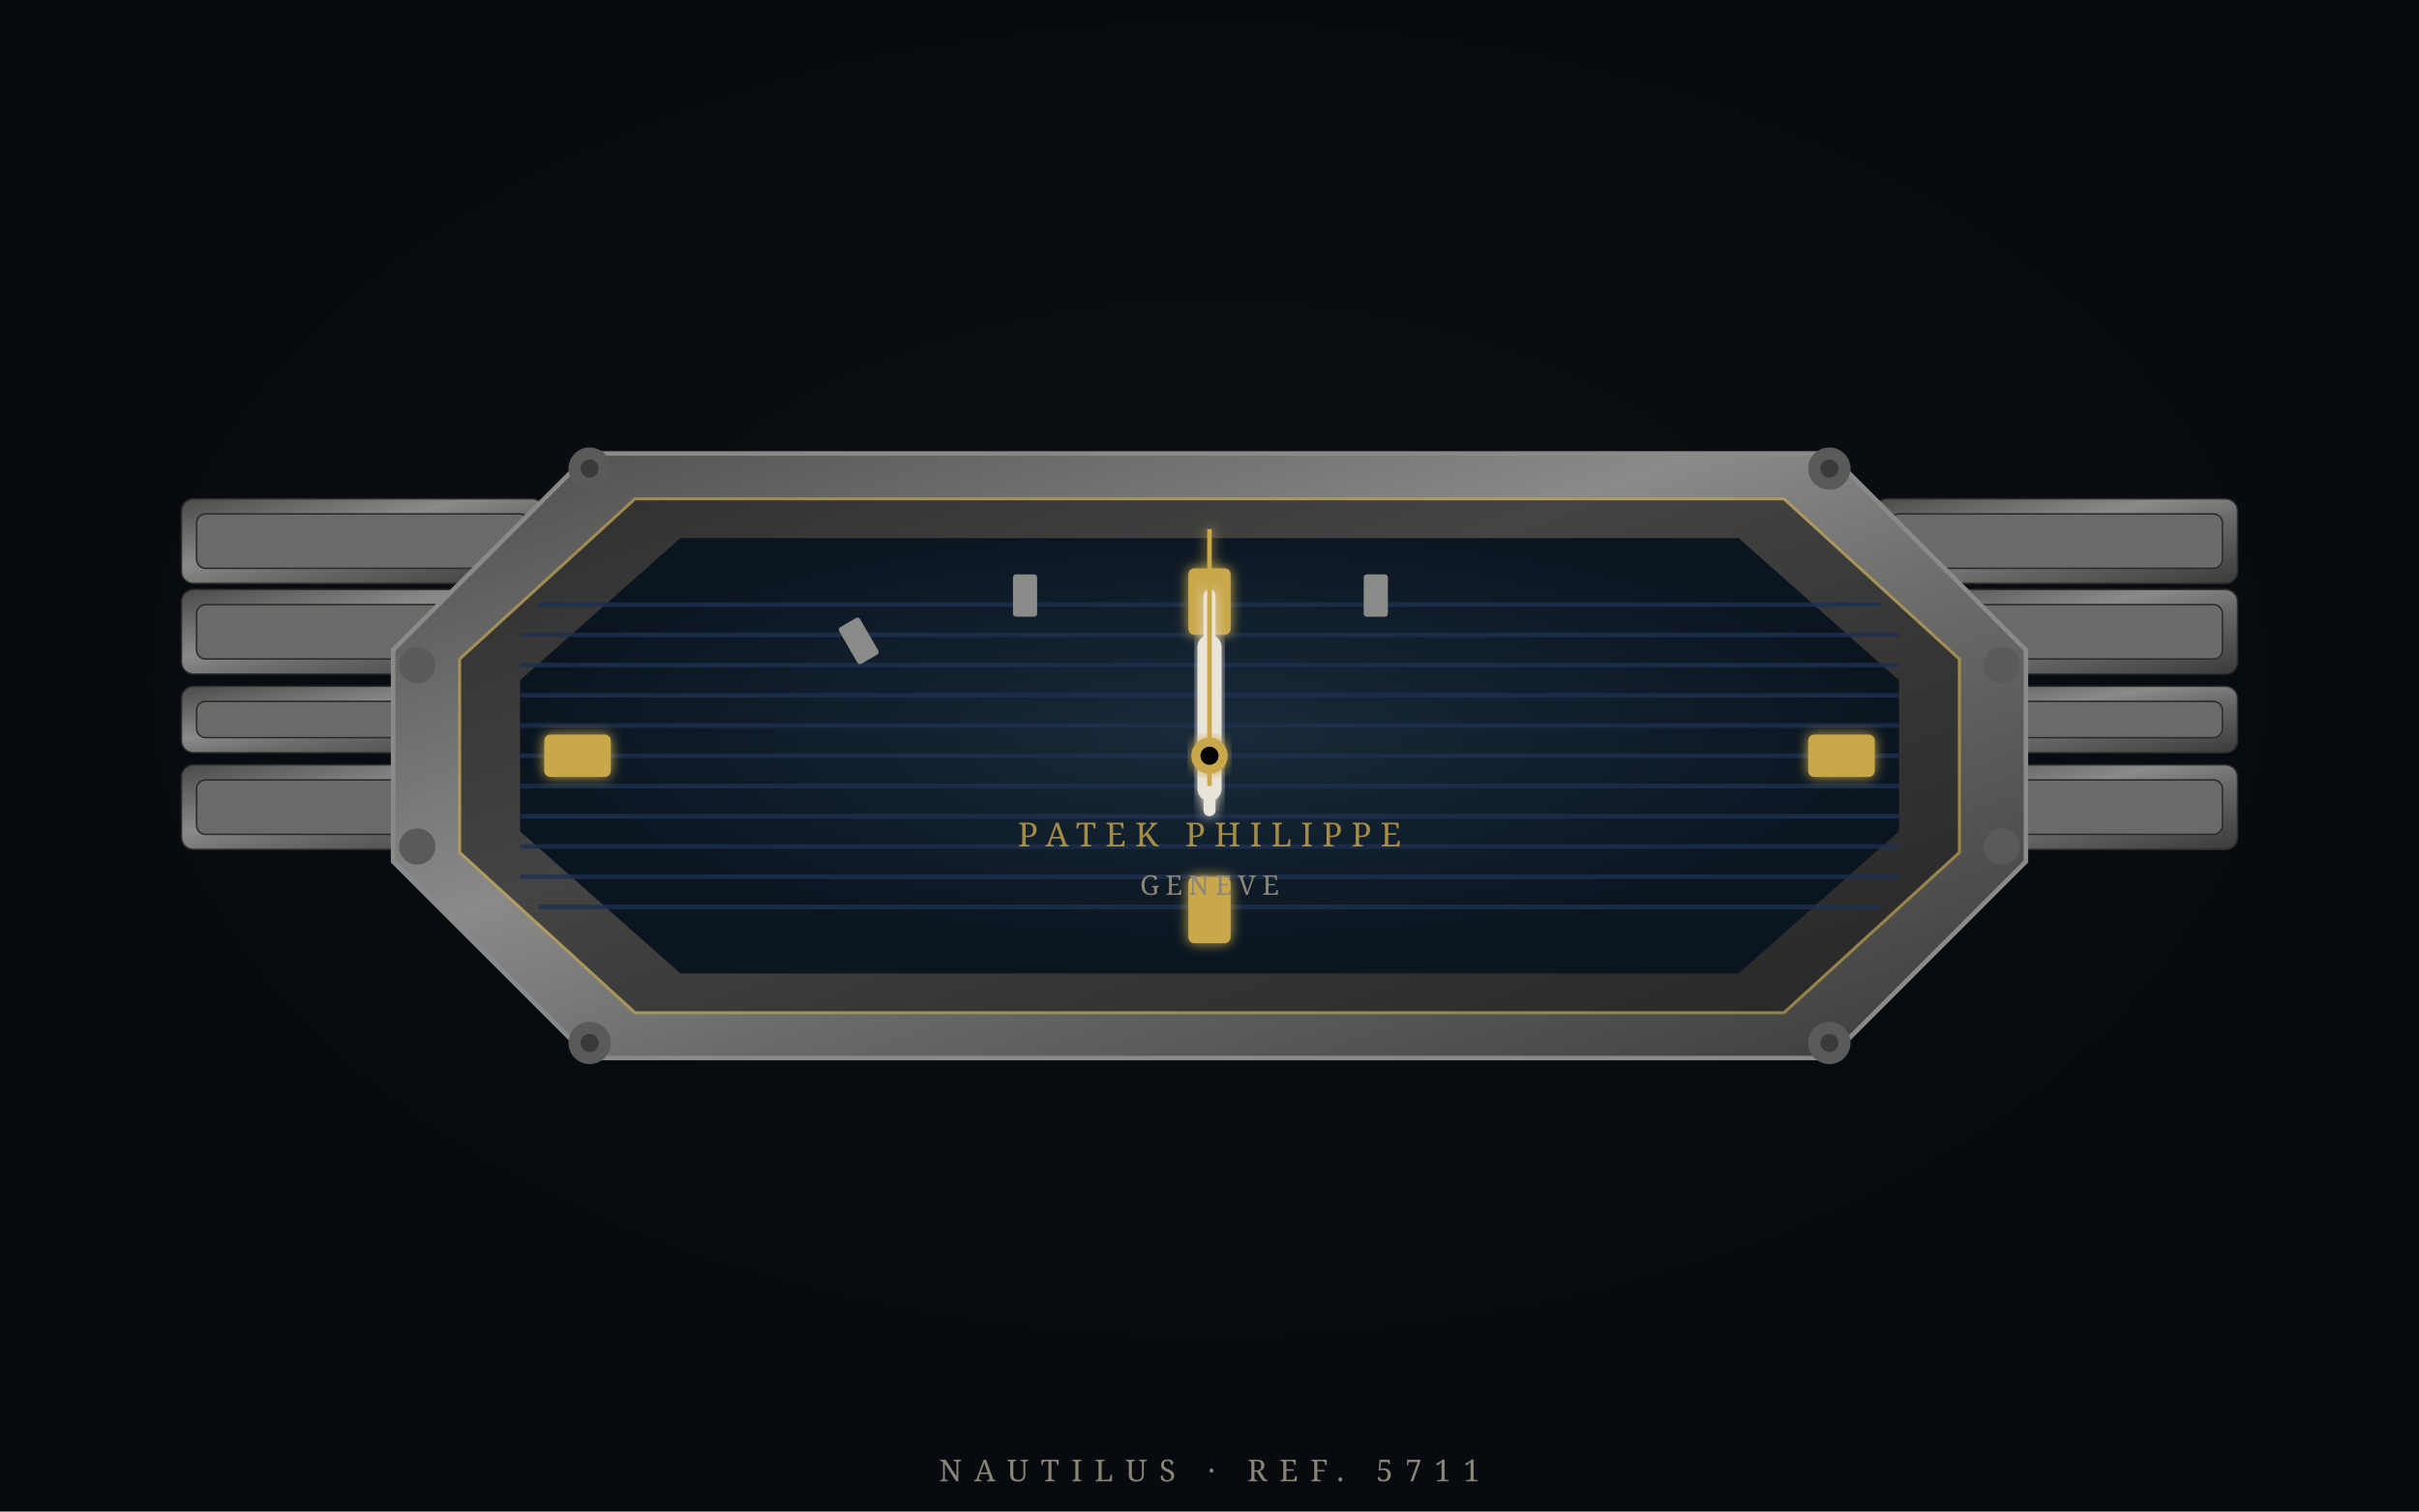
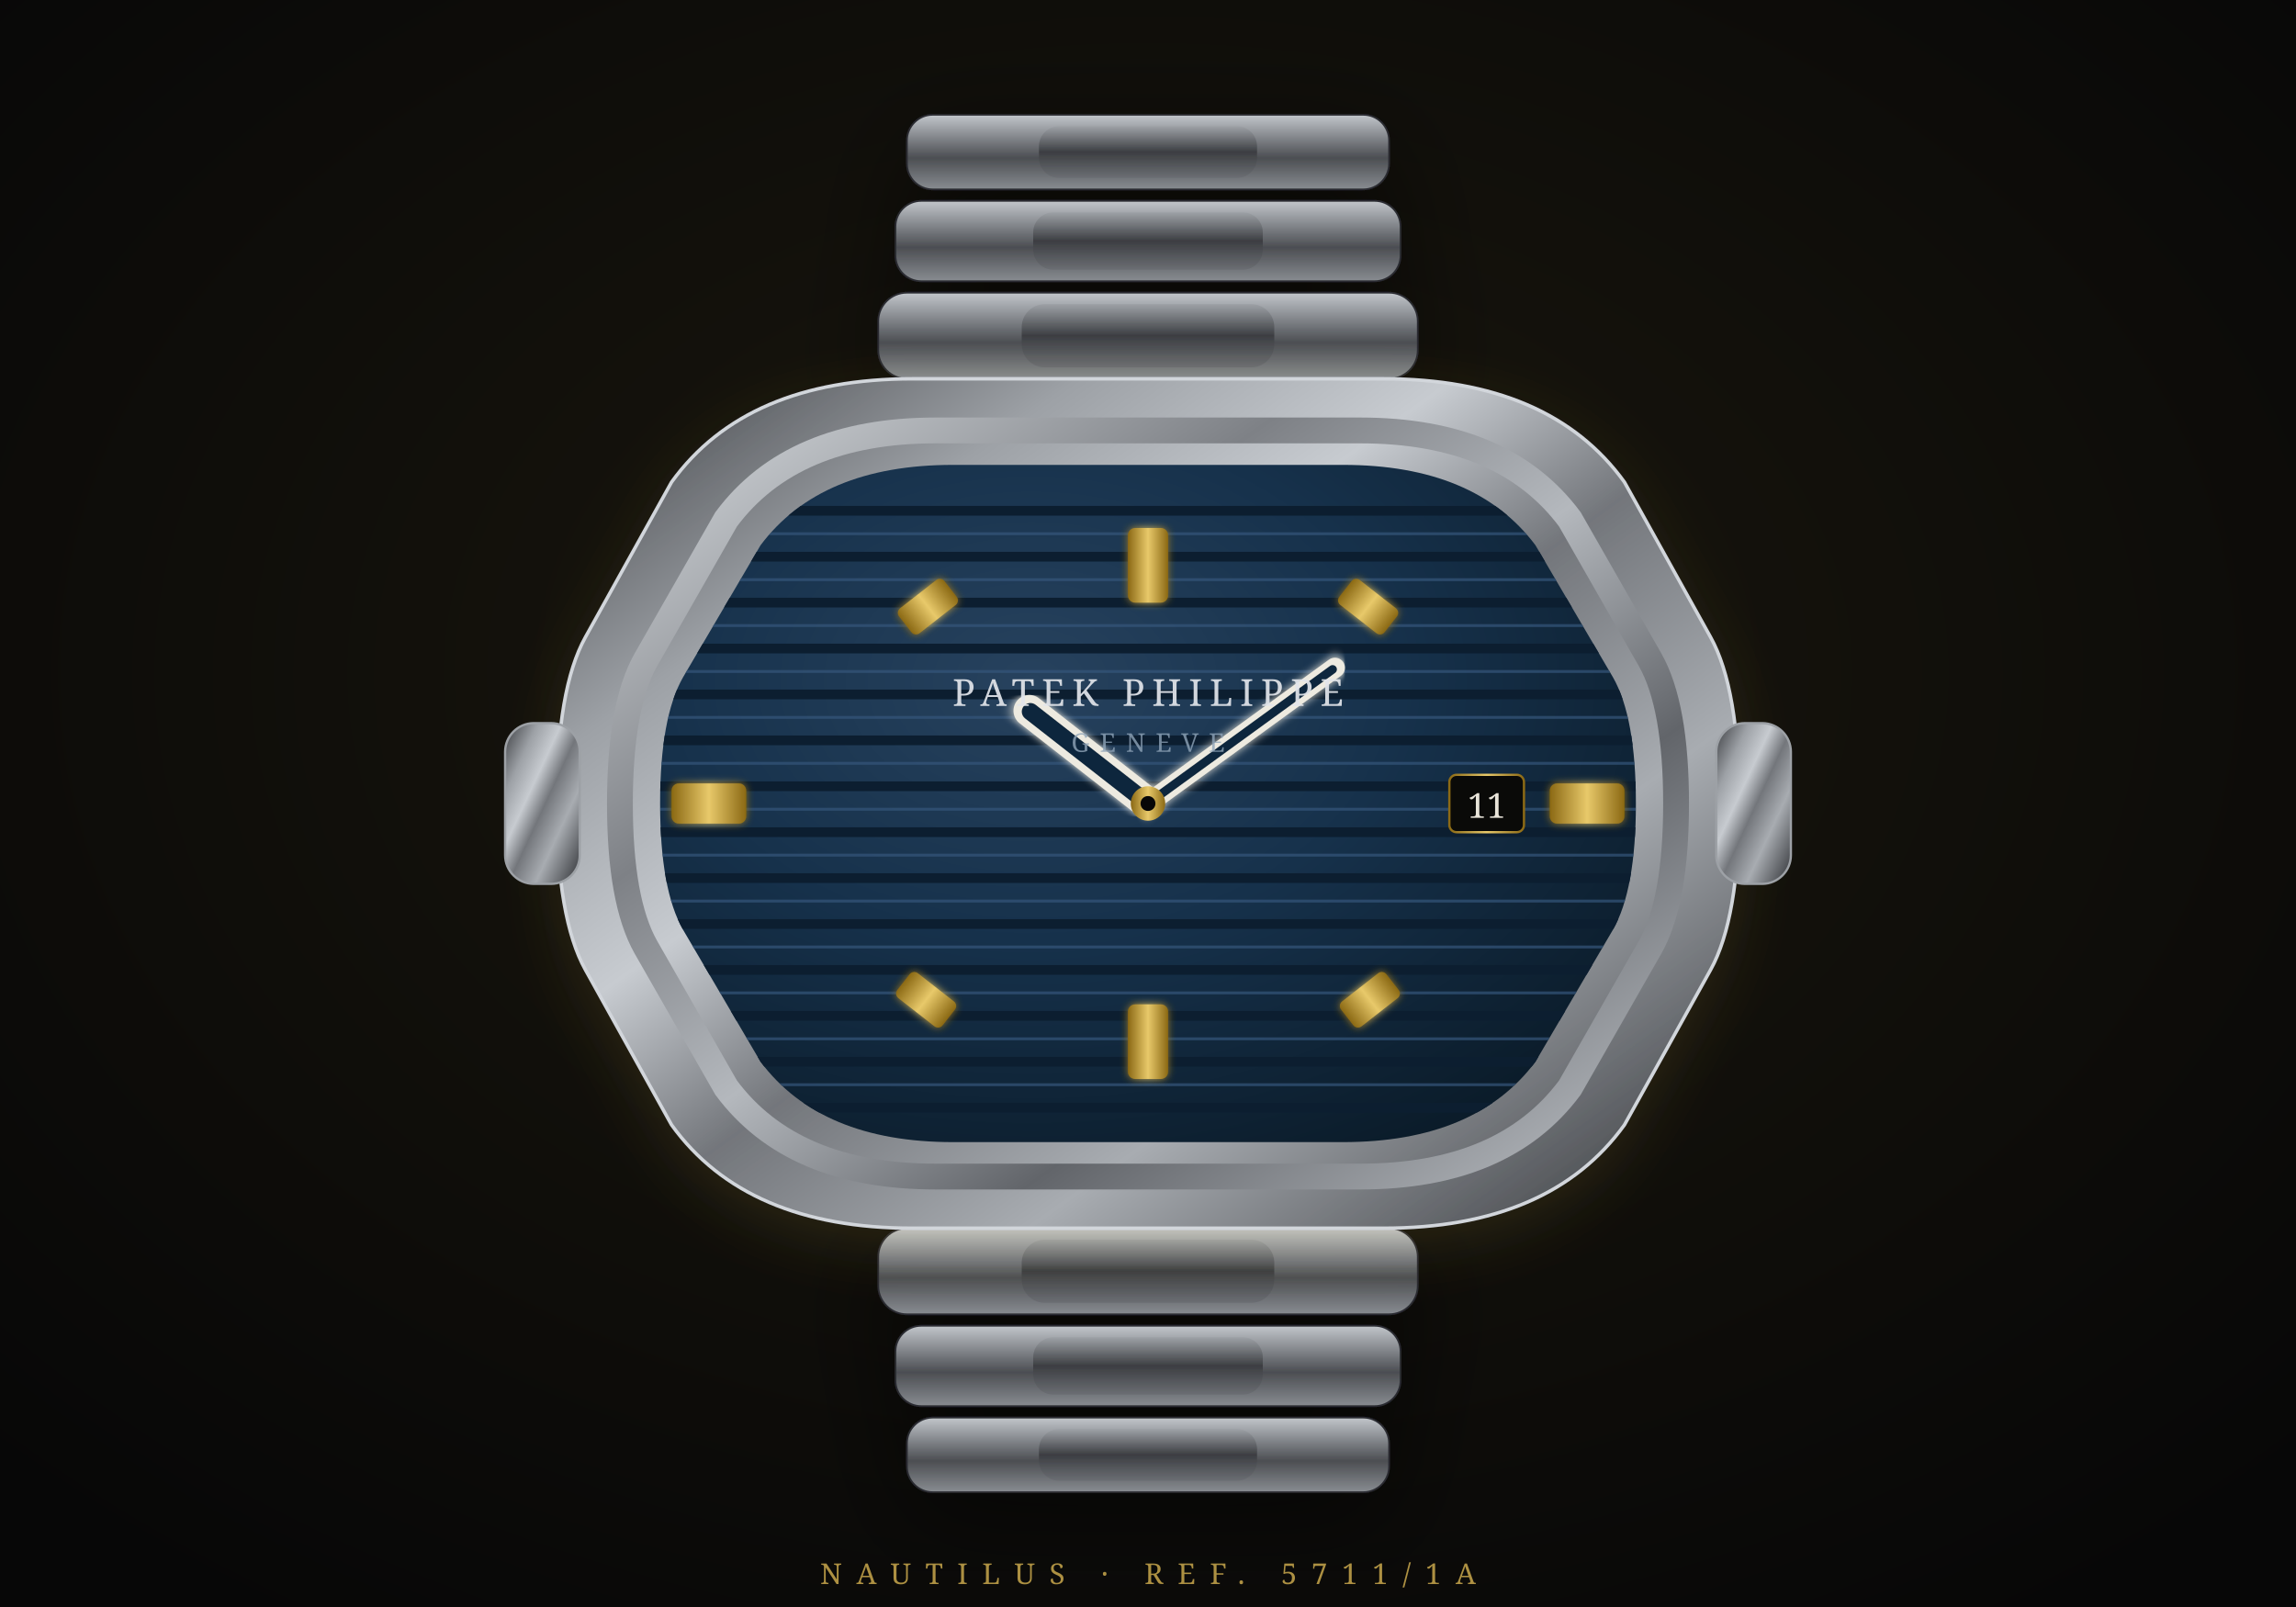
- <svg xmlns="http://www.w3.org/2000/svg" viewBox="0 0 800 500" width="800" height="500">
+ <svg xmlns="http://www.w3.org/2000/svg" viewBox="0 0 800 560" width="800" height="560" role="img" aria-label="Patek Philippe Nautilus reference 5711 illustration">
  <defs>
-     <radialGradient id="dialGrad" cx="50%" cy="45%" r="50%">
-       <stop offset="0%" stop-color="#1A2A3A" />
-       <stop offset="100%" stop-color="#0A1520" />
+     <radialGradient id="npDial" cx="38%" cy="32%" r="85%">
+       <stop offset="0%" stop-color="#27425E" />
+       <stop offset="45%" stop-color="#16314B" />
+       <stop offset="100%" stop-color="#091824" />
    </radialGradient>
-     <linearGradient id="caseGrad" x1="0%" y1="0%" x2="100%" y2="100%">
-       <stop offset="0%" stop-color="#4A4A48" />
-       <stop offset="40%" stop-color="#8A8A88" />
-       <stop offset="60%" stop-color="#6A6A68" />
-       <stop offset="100%" stop-color="#3A3A38" />
+     <linearGradient id="npCase" x1="0%" y1="0%" x2="100%" y2="100%">
+       <stop offset="0%" stop-color="#3A3C40" />
+       <stop offset="22%" stop-color="#9DA1A6" />
+       <stop offset="38%" stop-color="#C7CBD0" />
+       <stop offset="52%" stop-color="#73767B" />
+       <stop offset="70%" stop-color="#A8ACB1" />
+       <stop offset="100%" stop-color="#2E3034" />
    </linearGradient>
-     <linearGradient id="goldGrad" x1="0%" y1="0%" x2="100%" y2="0%">
+     <linearGradient id="npBezel" x1="0%" y1="0%" x2="100%" y2="100%">
+       <stop offset="0%" stop-color="#D6DADE" />
+       <stop offset="30%" stop-color="#7E8186" />
+       <stop offset="50%" stop-color="#B4B8BD" />
+       <stop offset="70%" stop-color="#62656A" />
+       <stop offset="100%" stop-color="#C0C4C9" />
+     </linearGradient>
+     <linearGradient id="npLink" x1="0%" y1="0%" x2="0%" y2="100%">
+       <stop offset="0%" stop-color="#C2C6CB" />
+       <stop offset="42%" stop-color="#6B6E73" />
+       <stop offset="58%" stop-color="#4C4E52" />
+       <stop offset="100%" stop-color="#888C91" />
+     </linearGradient>
+     <linearGradient id="npLinkCentre" x1="0%" y1="0%" x2="0%" y2="100%">
+       <stop offset="0%" stop-color="#9DA1A6" />
+       <stop offset="50%" stop-color="#3C3E42" />
+       <stop offset="100%" stop-color="#6B6E73" />
+     </linearGradient>
+     <linearGradient id="npGold" x1="0%" y1="0%" x2="100%" y2="0%">
      <stop offset="0%" stop-color="#8B6914" />
-       <stop offset="50%" stop-color="#C9A84C" />
+       <stop offset="50%" stop-color="#E8C96A" />
      <stop offset="100%" stop-color="#8B6914" />
    </linearGradient>
-     <filter id="glow">
-       <feGaussianBlur stdDeviation="2" result="blur" />
+     <radialGradient id="npVignette" cx="50%" cy="42%" r="70%">
+       <stop offset="0%" stop-color="#C9A84C" stop-opacity="0.10" />
+       <stop offset="100%" stop-color="#C9A84C" stop-opacity="0" />
+     </radialGradient>
+     <filter id="npGlow" x="-40%" y="-40%" width="180%" height="180%">
+       <feGaussianBlur stdDeviation="1.4" result="b" />
      <feMerge>
-         <feMergeNode in="blur" />
+         <feMergeNode in="b" />
        <feMergeNode in="SourceGraphic" />
      </feMerge>
    </filter>
+     <filter id="npSoftShadow" x="-30%" y="-30%" width="160%" height="160%">
+       <feDropShadow dx="0" dy="10" stdDeviation="18" flood-color="#000000" flood-opacity="0.55" />
+     </filter>
+     <filter id="npCaseShadow" x="-30%" y="-30%" width="160%" height="160%">
+       <feDropShadow dx="0" dy="6" stdDeviation="10" flood-color="#C9A84C" flood-opacity="0.14" />
+     </filter>
  </defs>
-   <rect width="800" height="500" fill="#050505" />
-   <rect width="800" height="500" fill="url(#dialGrad)" opacity="0.3" />
-   <g fill="url(#caseGrad)" stroke="#2A2A28" stroke-width="0.5">
-     <rect x="60" y="195" width="120" height="28" rx="4" />
-     <rect x="65" y="200" width="110" height="18" rx="3" fill="#6A6A68" />
-     <rect x="60" y="227" width="120" height="22" rx="4" />
-     <rect x="65" y="232" width="110" height="12" rx="3" fill="#6A6A68" />
-     <rect x="60" y="253" width="120" height="28" rx="4" />
-     <rect x="65" y="258" width="110" height="18" rx="3" fill="#6A6A68" />
-     <rect x="60" y="165" width="120" height="28" rx="4" />
-     <rect x="65" y="170" width="110" height="18" rx="3" fill="#6A6A68" />
+   <rect width="800" height="560" fill="#070707" />
+   <rect width="800" height="560" fill="url(#npVignette)" />
+   <g filter="url(#npSoftShadow)">
+     <g>
+       <g>
+         <rect x="316" y="40" width="168" height="26" rx="9" fill="url(#npLink)" stroke="#2A2C30" stroke-width="0.6" />
+         <rect x="362" y="44" width="76" height="18" rx="7" fill="url(#npLinkCentre)" />
+       </g>
+       <g>
+         <rect x="312" y="70" width="176" height="28" rx="9" fill="url(#npLink)" stroke="#2A2C30" stroke-width="0.6" />
+         <rect x="360" y="74" width="80" height="20" rx="7" fill="url(#npLinkCentre)" />
+       </g>
+       <g>
+         <rect x="306" y="102" width="188" height="30" rx="10" fill="url(#npLink)" stroke="#2A2C30" stroke-width="0.6" />
+         <rect x="356" y="106" width="88" height="22" rx="8" fill="url(#npLinkCentre)" />
+       </g>
+     </g>
  </g>
-   <g fill="url(#caseGrad)" stroke="#2A2A28" stroke-width="0.5">
-     <rect x="620" y="195" width="120" height="28" rx="4" />
-     <rect x="625" y="200" width="110" height="18" rx="3" fill="#6A6A68" />
-     <rect x="620" y="227" width="120" height="22" rx="4" />
-     <rect x="625" y="232" width="110" height="12" rx="3" fill="#6A6A68" />
-     <rect x="620" y="253" width="120" height="28" rx="4" />
-     <rect x="625" y="258" width="110" height="18" rx="3" fill="#6A6A68" />
-     <rect x="620" y="165" width="120" height="28" rx="4" />
-     <rect x="625" y="170" width="110" height="18" rx="3" fill="#6A6A68" />
+   <g filter="url(#npSoftShadow)">
+     <g>
+       <rect x="306" y="428" width="188" height="30" rx="10" fill="url(#npLink)" stroke="#2A2C30" stroke-width="0.6" />
+       <rect x="356" y="432" width="88" height="22" rx="8" fill="url(#npLinkCentre)" />
+     </g>
+     <g>
+       <rect x="312" y="462" width="176" height="28" rx="9" fill="url(#npLink)" stroke="#2A2C30" stroke-width="0.6" />
+       <rect x="360" y="466" width="80" height="20" rx="7" fill="url(#npLinkCentre)" />
+     </g>
+     <g>
+       <rect x="316" y="494" width="168" height="26" rx="9" fill="url(#npLink)" stroke="#2A2C30" stroke-width="0.6" />
+       <rect x="362" y="498" width="76" height="18" rx="7" fill="url(#npLinkCentre)" />
+     </g>
  </g>
-   <polygon points="195,150 605,150 670,215 670,285 605,350 195,350 130,285 130,215" fill="url(#caseGrad)" stroke="#8A8A88" stroke-width="1.5" />
-   <g fill="#5A5A58">
-     <circle cx="195" cy="155" r="7" />
-     <circle cx="605" cy="155" r="7" />
-     <circle cx="195" cy="345" r="7" />
-     <circle cx="605" cy="345" r="7" />
-     <circle cx="138" cy="220" r="6" />
-     <circle cx="662" cy="220" r="6" />
-     <circle cx="138" cy="280" r="6" />
-     <circle cx="662" cy="280" r="6" />
+   <g filter="url(#npCaseShadow)">
+     <path d="M 318 132              L 482 132              Q 540 132 566 168              L 596 222              Q 606 240 606 280              Q 606 320 596 338              L 566 392              Q 540 428 482 428              L 318 428              Q 260 428 234 392              L 204 338              Q 194 320 194 280              Q 194 240 204 222              L 234 168              Q 260 132 318 132 Z" fill="url(#npCase)" stroke="#D2D6DB" stroke-width="1.2" />
  </g>
-   <g fill="#3A3A38">
-     <circle cx="195" cy="155" r="3" />
-     <circle cx="605" cy="155" r="3" />
-     <circle cx="195" cy="345" r="3" />
-     <circle cx="605" cy="345" r="3" />
+   <g fill="url(#npCase)" stroke="#9DA1A6" stroke-width="0.8">
+     <rect x="176" y="252" width="26" height="56" rx="10" />
+     <rect x="598" y="252" width="26" height="56" rx="10" />
  </g>
-   <polygon points="210,165 590,165 648,218 648,282 590,335 210,335 152,282 152,218" fill="#151515" stroke="#C9A84C" stroke-width="1" opacity="0.6" />
-   <polygon points="225,178 575,178 628,225 628,275 575,322 225,322 172,275 172,225" fill="url(#dialGrad)" />
-   <g stroke="#1E3050" stroke-width="1.5" opacity="0.8">
-     <line x1="178" y1="200" x2="622" y2="200" />
-     <line x1="172" y1="210" x2="628" y2="210" />
-     <line x1="172" y1="220" x2="628" y2="220" />
-     <line x1="172" y1="230" x2="628" y2="230" />
-     <line x1="172" y1="240" x2="628" y2="240" />
-     <line x1="172" y1="250" x2="628" y2="250" />
-     <line x1="172" y1="260" x2="628" y2="260" />
-     <line x1="172" y1="270" x2="628" y2="270" />
-     <line x1="172" y1="280" x2="628" y2="280" />
-     <line x1="172" y1="290" x2="628" y2="290" />
-     <line x1="178" y1="300" x2="622" y2="300" />
+   <path d="M 326 150            L 474 150            Q 524 150 547 181            L 575 230            Q 584 246 584 280            Q 584 314 575 330            L 547 379            Q 524 410 474 410            L 326 410            Q 276 410 253 379            L 225 330            Q 216 314 216 280            Q 216 246 225 230            L 253 181            Q 276 150 326 150 Z" fill="none" stroke="url(#npBezel)" stroke-width="9" />
+   <g>
+     <g>
+       <circle cx="300" cy="176" r="5.5" fill="#5A5D62" />
+       <circle cx="300" cy="176" r="5.5" fill="none" stroke="#222428" stroke-width="0.5" />
+       <line x1="296.5" y1="172.5" x2="303.5" y2="179.5" stroke="#2A2C30" stroke-width="1.1" />
+     </g>
+     <g>
+       <circle cx="500" cy="176" r="5.5" fill="#5A5D62" />
+       <line x1="496.5" y1="172.5" x2="503.5" y2="179.5" stroke="#2A2C30" stroke-width="1.1" />
+     </g>
+     <g>
+       <circle cx="300" cy="384" r="5.5" fill="#5A5D62" />
+       <line x1="296.5" y1="380.5" x2="303.5" y2="387.5" stroke="#2A2C30" stroke-width="1.1" />
+     </g>
+     <g>
+       <circle cx="500" cy="384" r="5.5" fill="#5A5D62" />
+       <line x1="496.5" y1="380.5" x2="503.5" y2="387.5" stroke="#2A2C30" stroke-width="1.1" />
+     </g>
  </g>
-   <g fill="#C9A84C" filter="url(#glow)">
-     <rect x="393" y="188" width="14" height="22" rx="2" />
-     <rect x="598" y="243" width="22" height="14" rx="2" />
-     <rect x="393" y="290" width="14" height="22" rx="2" />
-     <rect x="180" y="243" width="22" height="14" rx="2" />
+   <clipPath id="npDialClip">
+     <path d="M 332 162              L 468 162              Q 514 162 535 190              L 562 236              Q 570 250 570 280              Q 570 310 562 324              L 535 370              Q 514 398 468 398              L 332 398              Q 286 398 265 370              L 238 324              Q 230 310 230 280              Q 230 250 238 236              L 265 190              Q 286 162 332 162 Z" />
+   </clipPath>
+   <path d="M 332 162            L 468 162            Q 514 162 535 190            L 562 236            Q 570 250 570 280            Q 570 310 562 324            L 535 370            Q 514 398 468 398            L 332 398            Q 286 398 265 370            L 238 324            Q 230 310 230 280            Q 230 250 238 236            L 265 190            Q 286 162 332 162 Z" fill="url(#npDial)" />
+   <g clip-path="url(#npDialClip)">
+     <g stroke="#0C1E30" stroke-width="3.4">
+       <line x1="230" y1="178" x2="570" y2="178" />
+       <line x1="230" y1="194" x2="570" y2="194" />
+       <line x1="230" y1="210" x2="570" y2="210" />
+       <line x1="230" y1="226" x2="570" y2="226" />
+       <line x1="230" y1="242" x2="570" y2="242" />
+       <line x1="230" y1="258" x2="570" y2="258" />
+       <line x1="230" y1="274" x2="570" y2="274" />
+       <line x1="230" y1="290" x2="570" y2="290" />
+       <line x1="230" y1="306" x2="570" y2="306" />
+       <line x1="230" y1="322" x2="570" y2="322" />
+       <line x1="230" y1="338" x2="570" y2="338" />
+       <line x1="230" y1="354" x2="570" y2="354" />
+       <line x1="230" y1="370" x2="570" y2="370" />
+       <line x1="230" y1="386" x2="570" y2="386" />
+     </g>
+     <g stroke="#35567A" stroke-width="1" opacity="0.7">
+       <line x1="230" y1="186" x2="570" y2="186" />
+       <line x1="230" y1="202" x2="570" y2="202" />
+       <line x1="230" y1="218" x2="570" y2="218" />
+       <line x1="230" y1="234" x2="570" y2="234" />
+       <line x1="230" y1="250" x2="570" y2="250" />
+       <line x1="230" y1="266" x2="570" y2="266" />
+       <line x1="230" y1="282" x2="570" y2="282" />
+       <line x1="230" y1="298" x2="570" y2="298" />
+       <line x1="230" y1="314" x2="570" y2="314" />
+       <line x1="230" y1="330" x2="570" y2="330" />
+       <line x1="230" y1="346" x2="570" y2="346" />
+       <line x1="230" y1="362" x2="570" y2="362" />
+       <line x1="230" y1="378" x2="570" y2="378" />
+     </g>
  </g>
-   <g fill="#8A8A88">
-     <rect x="335" y="190" width="8" height="14" rx="1" />
-     <rect x="451" y="190" width="8" height="14" rx="1" />
-     <rect x="280" y="205" width="8" height="14" rx="1" transform="rotate(-30 284 212)" />
+   <g fill="url(#npGold)" filter="url(#npGlow)">
+     <rect x="393" y="184" width="14" height="26" rx="2.5" />
+     <rect x="540" y="273" width="26" height="14" rx="2.5" />
+     <rect x="393" y="350" width="14" height="26" rx="2.5" />
+     <rect x="234" y="273" width="26" height="14" rx="2.5" />
+     <rect x="467" y="206" width="20" height="11" rx="2" transform="rotate(38 477 211)" />
+     <rect x="467" y="343" width="20" height="11" rx="2" transform="rotate(-38 477 348)" />
+     <rect x="313" y="206" width="20" height="11" rx="2" transform="rotate(-38 323 211)" />
+     <rect x="313" y="343" width="20" height="11" rx="2" transform="rotate(38 323 348)" />
  </g>
-   <g filter="url(#glow)">
-     <rect x="396" y="210" width="8" height="55" rx="4" fill="#E8E4D9" />
-     <rect x="398" y="195" width="4" height="75" rx="2" fill="#E8E4D9" />
-     <line x1="400" y1="175" x2="400" y2="260" stroke="#C9A84C" stroke-width="1.5" />
+   <rect x="505" y="270" width="26" height="20" rx="2.5" fill="#0A0A08" stroke="url(#npGold)" stroke-width="0.8" />
+   <text x="518" y="285" text-anchor="middle" font-family="Montserrat, Georgia, serif" font-size="12" fill="#E8E4D9">11</text>
+   <g filter="url(#npGlow)" transform="rotate(-52 400 280)">
+     <rect x="394.5" y="222" width="11" height="62" rx="5.5" fill="#EDEAE0" />
+     <rect x="397" y="225" width="6" height="56" rx="3" fill="#11283C" />
  </g>
-   <circle cx="400" cy="250" r="6" fill="#C9A84C" filter="url(#glow)" />
-   <circle cx="400" cy="250" r="3" fill="#050505" />
-   <text x="400" y="280" text-anchor="middle" font-family="Georgia, serif" font-size="11" fill="#C9A84C" letter-spacing="3" opacity="0.8">PATEK PHILIPPE</text>
-   <text x="400" y="296" text-anchor="middle" font-family="Georgia, serif" font-size="9" fill="#8A8578" letter-spacing="2">GENEVE</text>
-   <line x1="100" y1="470" x2="700" y2="470" stroke="url(#goldGrad)" stroke-width="0.5" opacity="0.4" />
-   <text x="400" y="490" text-anchor="middle" font-family="Georgia, serif" font-size="10" fill="#8A8578" letter-spacing="4">NAUTILUS · REF. 5711</text>
+   <g filter="url(#npGlow)" transform="rotate(54 400 280)">
+     <rect x="396.5" y="196" width="7" height="88" rx="3.5" fill="#EDEAE0" />
+     <rect x="398.5" y="199" width="3" height="82" rx="1.5" fill="#11283C" />
+   </g>
+   <circle cx="400" cy="280" r="6" fill="url(#npGold)" />
+   <circle cx="400" cy="280" r="2.6" fill="#070707" />
+   <text x="400" y="246" text-anchor="middle" font-family="Georgia, 'Cormorant Garamond', serif" font-size="13" fill="#E2E5EA" letter-spacing="2.5" opacity="0.92">PATEK PHILIPPE</text>
+   <text x="400" y="262" text-anchor="middle" font-family="Georgia, serif" font-size="9" fill="#8FA4B8" letter-spacing="3.5" opacity="0.8">GENEVE</text>
+   <line x1="250" y1="534" x2="550" y2="534" stroke="url(#npGold)" stroke-width="0.6" opacity="0.45" />
+   <text x="400" y="552" text-anchor="middle" font-family="'Cinzel', Georgia, serif" font-size="10" fill="#C9A84C" letter-spacing="5" opacity="0.85">NAUTILUS · REF. 5711/1A</text>
</svg>
